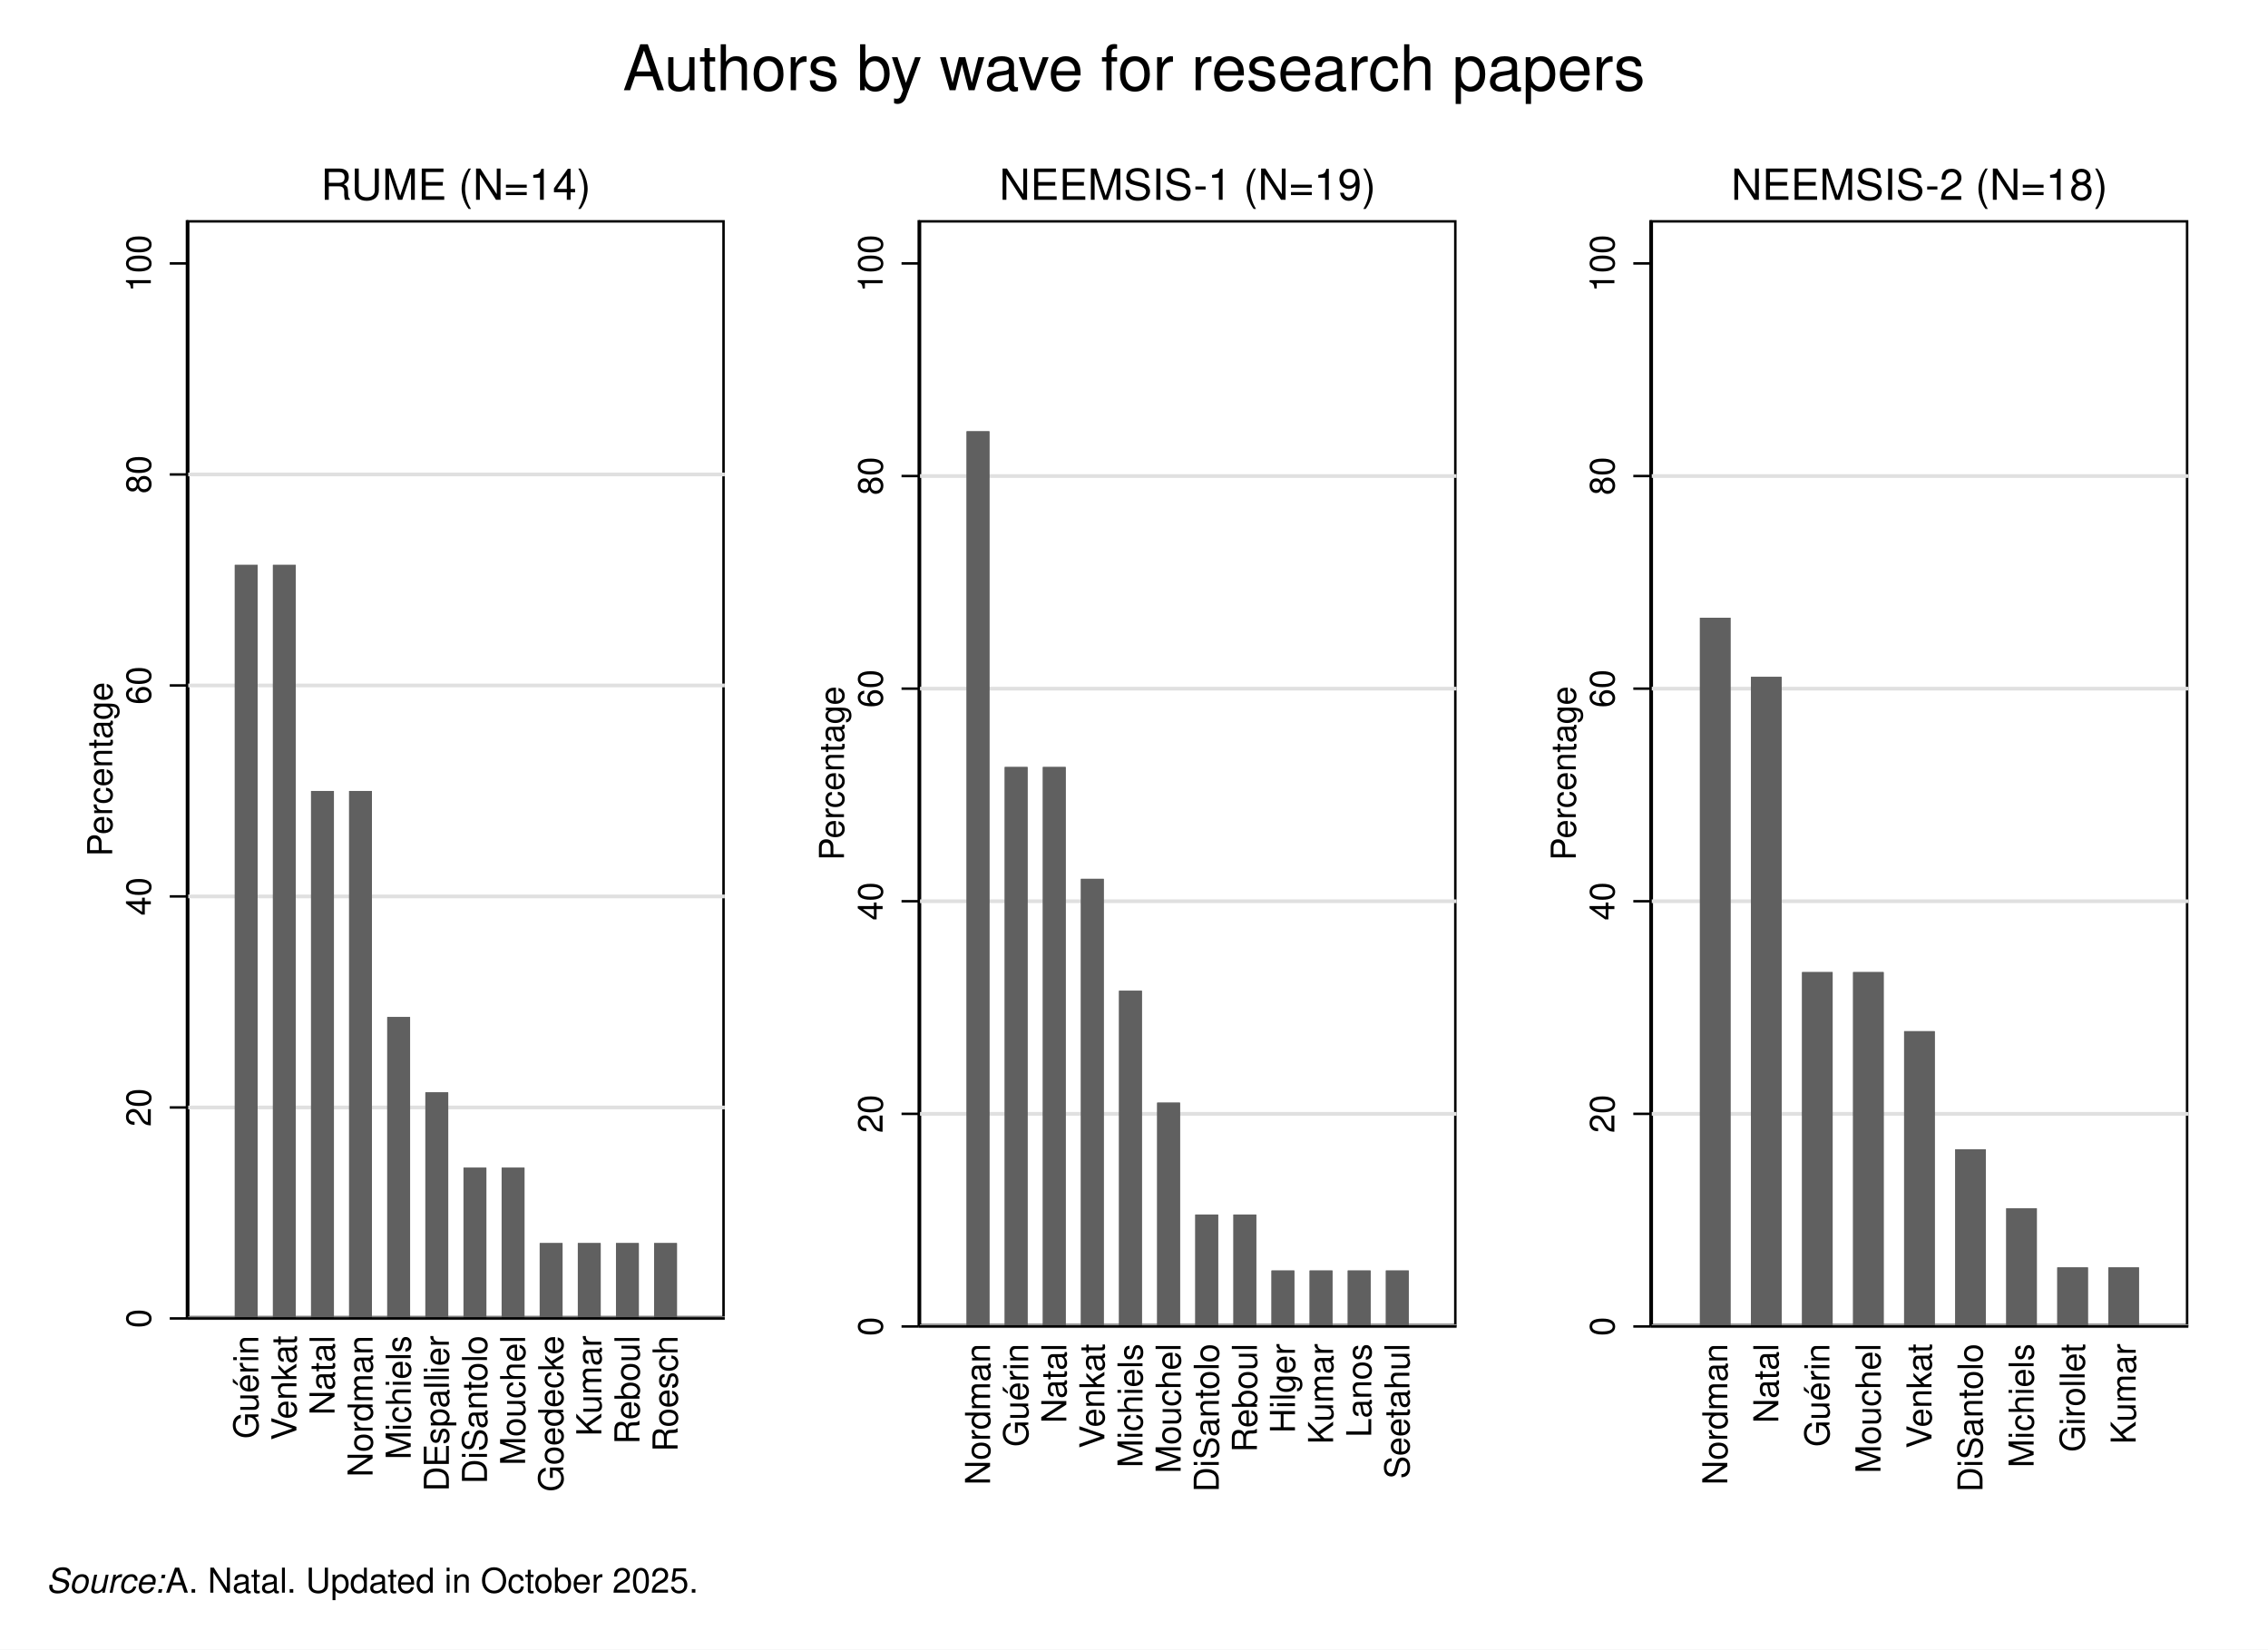
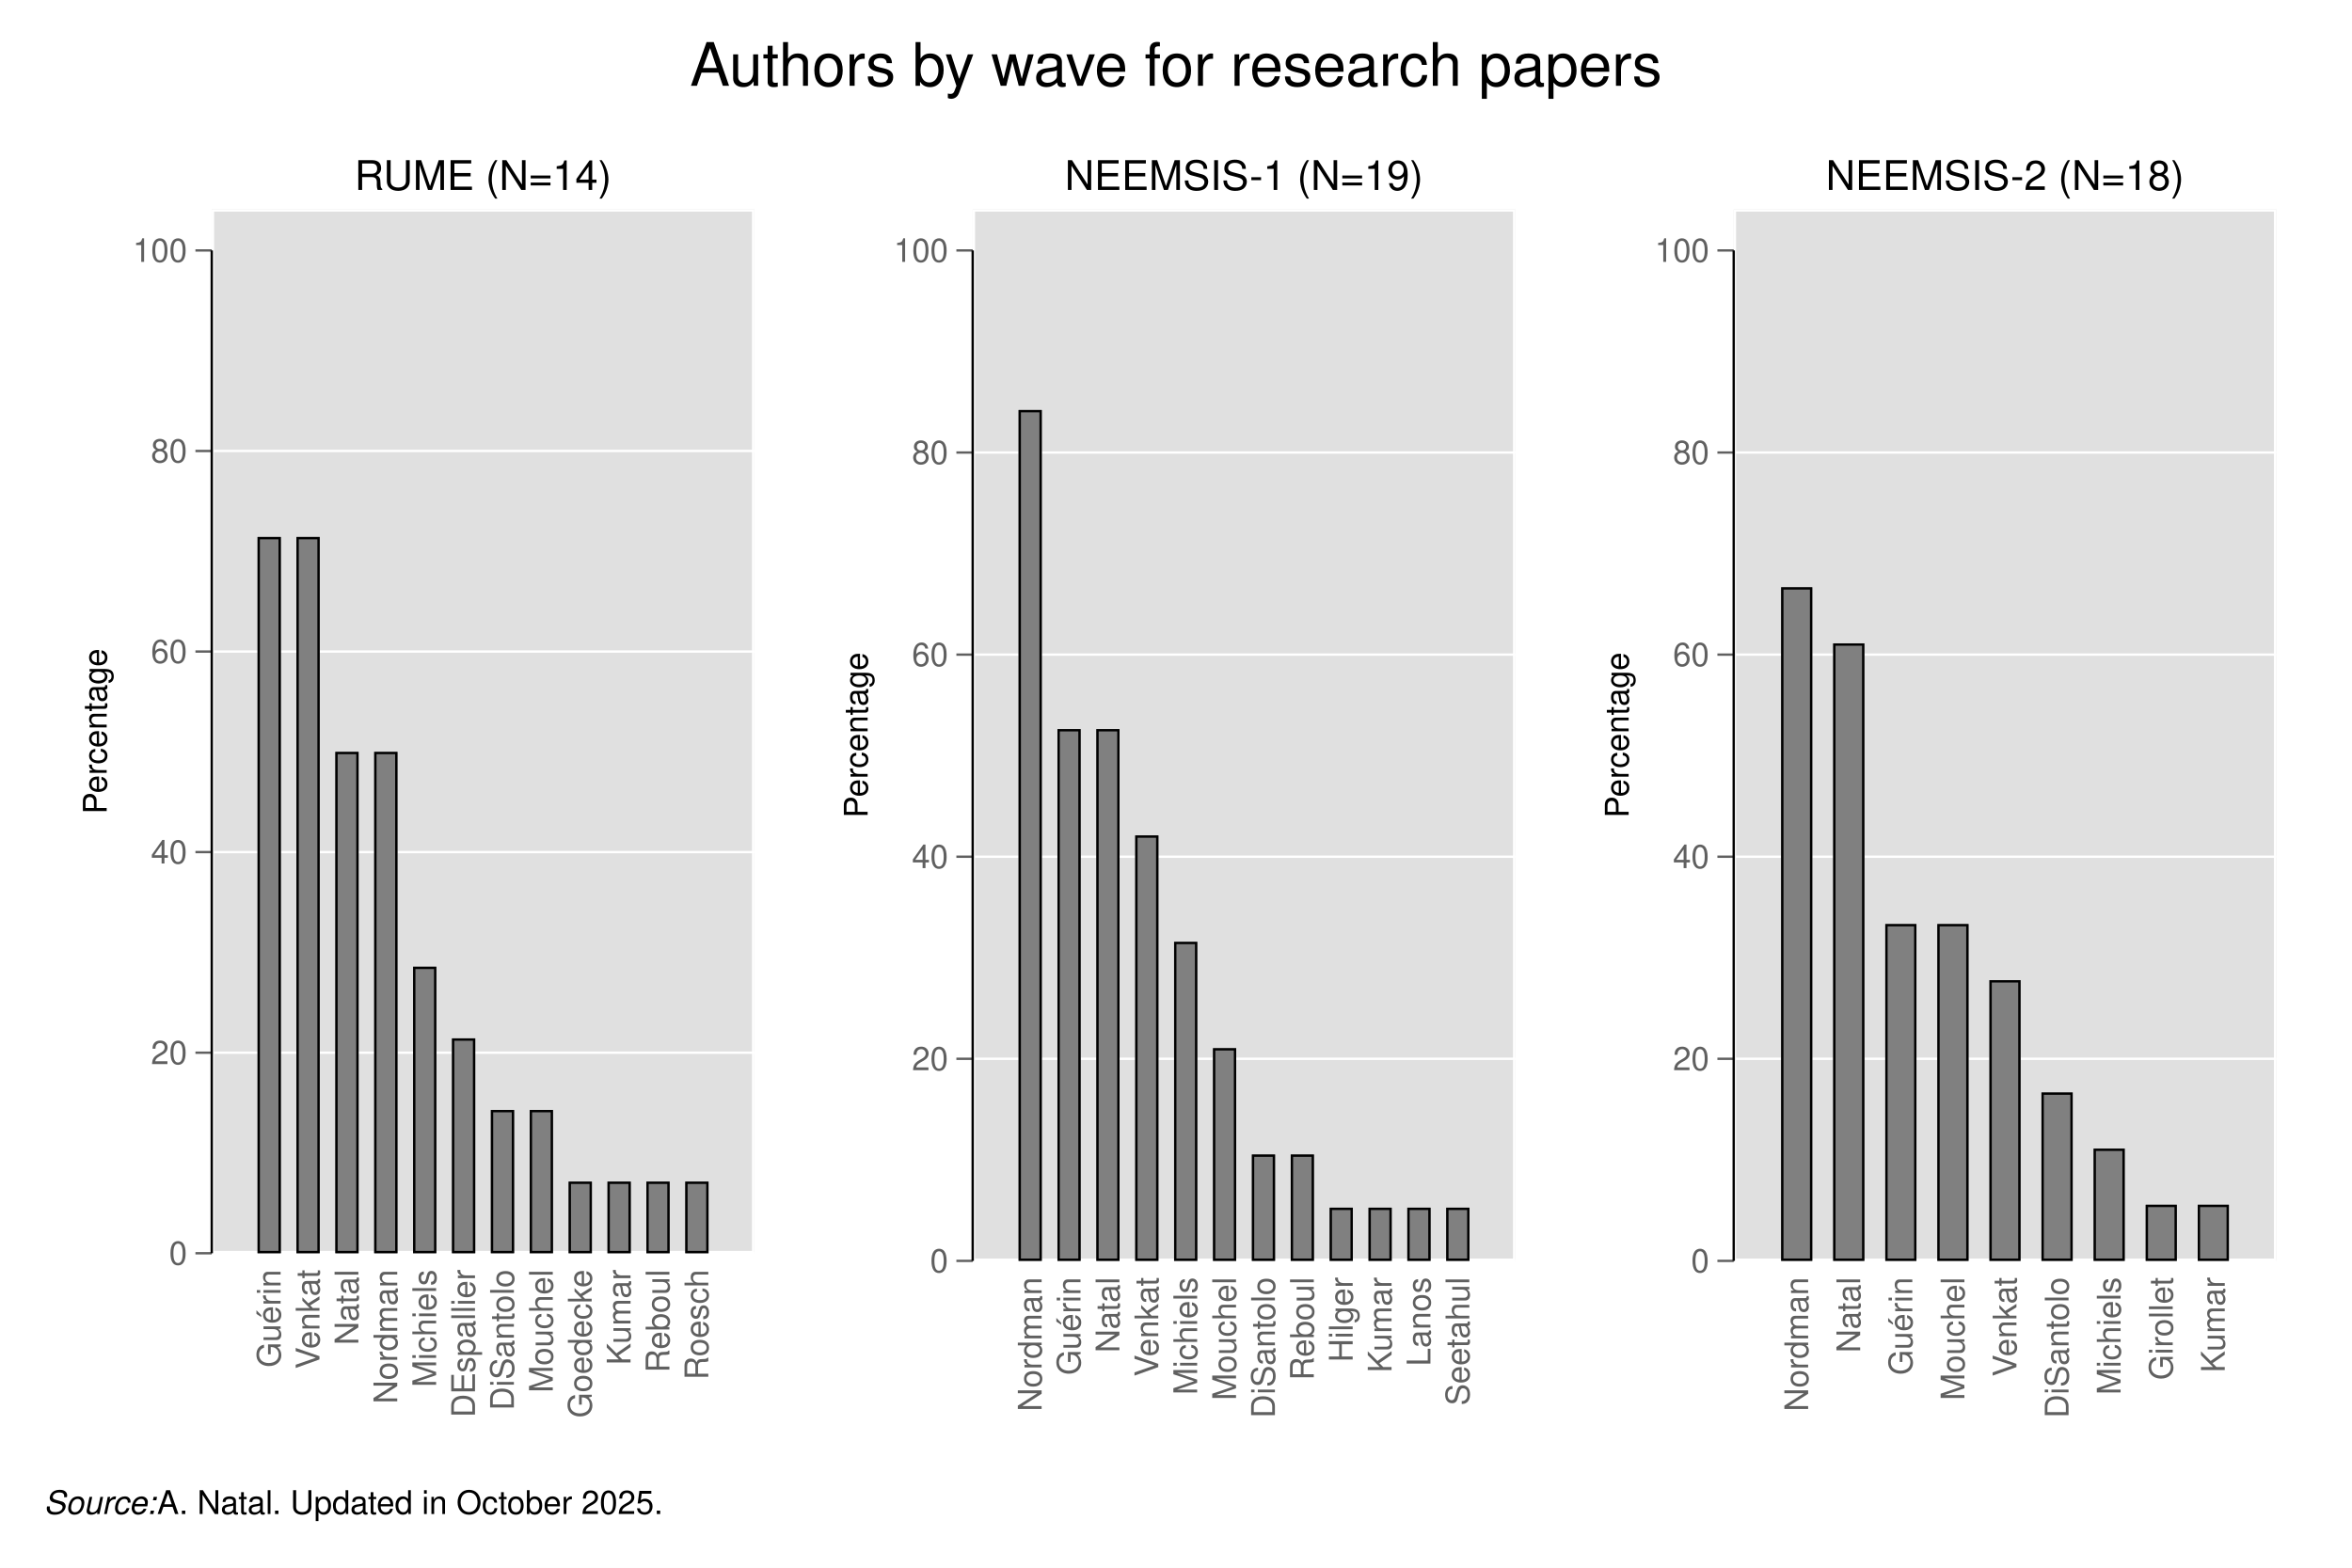
- <svg xmlns="http://www.w3.org/2000/svg" version="1.1" width="5.50in" height="4.00in" viewBox="0 0 3960 2880">
-   <rect x="0" y="0" width="3960" height="2880" style="fill:#FFFFFF;stroke:none" />
-   <rect x="0.00" y="0.00" width="3959.88" height="2880.00" style="fill:#FFFFFF" />
-   <rect x="2.88" y="2.88" width="3954.12" height="2874.24" style="fill:none;stroke:#FFFFFF;stroke-width:5.76" />
-   <rect x="63.36" y="207.91" width="1277.72" height="2514.18" style="fill:#FFFFFF" />
-   <rect x="65.52" y="210.07" width="1273.40" height="2509.86" style="fill:none;stroke:#FFFFFF;stroke-width:4.32" />
-   <rect x="328.61" y="386.54" width="934.70" height="1913.62" style="fill:none;stroke:#000000;stroke-width:4.32" />
-   <line x1="326.45" y1="2302.32" x2="1265.47" y2="2302.32" style="stroke:#E0E0E0;stroke-width:6.48" />
-   <line x1="326.45" y1="1933.90" x2="1265.47" y2="1933.90" style="stroke:#E0E0E0;stroke-width:6.48" />
-   <line x1="326.45" y1="1565.36" x2="1265.47" y2="1565.36" style="stroke:#E0E0E0;stroke-width:6.48" />
-   <line x1="326.45" y1="1196.95" x2="1265.47" y2="1196.95" style="stroke:#E0E0E0;stroke-width:6.48" />
-   <line x1="326.45" y1="828.53" x2="1265.47" y2="828.53" style="stroke:#E0E0E0;stroke-width:6.48" />
-   <rect x="409.98" y="986.44" width="39.85" height="1315.87" style="fill:#606060" />
-   <rect x="412.14" y="988.60" width="35.53" height="1311.56" style="fill:none;stroke:#606060;stroke-width:4.32" />
-   <rect x="476.56" y="986.44" width="39.85" height="1315.87" style="fill:#606060" />
-   <rect x="478.72" y="988.60" width="35.53" height="1311.56" style="fill:none;stroke:#606060;stroke-width:4.32" />
-   <rect x="543.14" y="1381.22" width="39.85" height="921.10" style="fill:#606060" />
-   <rect x="545.30" y="1383.38" width="35.53" height="916.78" style="fill:none;stroke:#606060;stroke-width:4.32" />
-   <rect x="609.59" y="1381.22" width="39.85" height="921.10" style="fill:#606060" />
-   <rect x="611.75" y="1383.38" width="35.53" height="916.78" style="fill:none;stroke:#606060;stroke-width:4.32" />
-   <rect x="676.17" y="1775.99" width="39.85" height="526.33" style="fill:#606060" />
-   <rect x="678.33" y="1778.15" width="35.53" height="522.01" style="fill:none;stroke:#606060;stroke-width:4.32" />
-   <rect x="742.75" y="1907.54" width="39.85" height="394.77" style="fill:#606060" />
-   <rect x="744.91" y="1909.70" width="35.53" height="390.45" style="fill:none;stroke:#606060;stroke-width:4.32" />
-   <rect x="809.33" y="2039.09" width="39.85" height="263.22" style="fill:#606060" />
-   <rect x="811.48" y="2041.25" width="35.53" height="258.90" style="fill:none;stroke:#606060;stroke-width:4.32" />
-   <rect x="875.90" y="2039.09" width="39.85" height="263.22" style="fill:#606060" />
-   <rect x="878.06" y="2041.25" width="35.53" height="258.90" style="fill:none;stroke:#606060;stroke-width:4.32" />
-   <rect x="942.36" y="2170.77" width="39.85" height="131.55" style="fill:#606060" />
-   <rect x="944.52" y="2172.93" width="35.53" height="127.23" style="fill:none;stroke:#606060;stroke-width:4.32" />
-   <rect x="1008.93" y="2170.77" width="39.85" height="131.55" style="fill:#606060" />
-   <rect x="1011.09" y="2172.93" width="35.53" height="127.23" style="fill:none;stroke:#606060;stroke-width:4.32" />
-   <rect x="1075.51" y="2170.77" width="39.85" height="131.55" style="fill:#606060" />
-   <rect x="1077.67" y="2172.93" width="35.53" height="127.23" style="fill:none;stroke:#606060;stroke-width:4.32" />
-   <rect x="1142.09" y="2170.77" width="39.85" height="131.55" style="fill:#606060" />
-   <rect x="1144.25" y="2172.93" width="35.53" height="127.23" style="fill:none;stroke:#606060;stroke-width:4.32" />
-   <line x1="326.45" y1="2302.32" x2="326.45" y2="384.38" style="stroke:#000000;stroke-width:4.32" />
-   <line x1="326.45" y1="2302.32" x2="296.38" y2="2302.32" style="stroke:#000000;stroke-width:4.32" />
-   <text x="263.34" y="2302.32" style="font-family:'Helvetica';font-size:60.02px;fill:#000000" transform="rotate(-90 263.34,2302.32)" text-anchor="middle">0</text>
-   <line x1="326.45" y1="1933.90" x2="296.38" y2="1933.90" style="stroke:#000000;stroke-width:4.32" />
-   <text x="263.34" y="1933.90" style="font-family:'Helvetica';font-size:60.02px;fill:#000000" transform="rotate(-90 263.34,1933.90)" text-anchor="middle">20</text>
-   <line x1="326.45" y1="1565.36" x2="296.38" y2="1565.36" style="stroke:#000000;stroke-width:4.32" />
-   <text x="263.34" y="1565.36" style="font-family:'Helvetica';font-size:60.02px;fill:#000000" transform="rotate(-90 263.34,1565.36)" text-anchor="middle">40</text>
-   <line x1="326.45" y1="1196.95" x2="296.38" y2="1196.95" style="stroke:#000000;stroke-width:4.32" />
-   <text x="263.34" y="1196.95" style="font-family:'Helvetica';font-size:60.02px;fill:#000000" transform="rotate(-90 263.34,1196.95)" text-anchor="middle">60</text>
-   <line x1="326.45" y1="828.53" x2="296.38" y2="828.53" style="stroke:#000000;stroke-width:4.32" />
-   <text x="263.34" y="828.53" style="font-family:'Helvetica';font-size:60.02px;fill:#000000" transform="rotate(-90 263.34,828.53)" text-anchor="middle">80</text>
-   <line x1="326.45" y1="459.99" x2="296.38" y2="459.99" style="stroke:#000000;stroke-width:4.32" />
-   <text x="263.34" y="459.99" style="font-family:'Helvetica';font-size:60.02px;fill:#000000" transform="rotate(-90 263.34,459.99)" text-anchor="middle">100</text>
-   <text x="195.90" y="1343.35" style="font-family:'Helvetica';font-size:60.02px;fill:#000000" transform="rotate(-90 195.90,1343.35)" text-anchor="middle">Percentage</text>
-   <line x1="326.45" y1="2302.32" x2="1265.47" y2="2302.32" style="stroke:#000000;stroke-width:4.32" />
-   <text x="450.95" y="2332.27" style="font-family:'Helvetica';font-size:60.02px;fill:#000000" transform="rotate(-90 450.95,2332.27)" text-anchor="end">Guérin</text>
-   <text x="517.52" y="2332.27" style="font-family:'Helvetica';font-size:60.02px;fill:#000000" transform="rotate(-90 517.52,2332.27)" text-anchor="end">Venkat</text>
-   <text x="584.10" y="2332.27" style="font-family:'Helvetica';font-size:60.02px;fill:#000000" transform="rotate(-90 584.10,2332.27)" text-anchor="end">Natal</text>
-   <text x="650.55" y="2332.27" style="font-family:'Helvetica';font-size:60.02px;fill:#000000" transform="rotate(-90 650.55,2332.27)" text-anchor="end">Nordman</text>
-   <text x="717.13" y="2332.27" style="font-family:'Helvetica';font-size:60.02px;fill:#000000" transform="rotate(-90 717.13,2332.27)" text-anchor="end">Michiels</text>
-   <text x="783.71" y="2332.27" style="font-family:'Helvetica';font-size:60.02px;fill:#000000" transform="rotate(-90 783.71,2332.27)" text-anchor="end">DEspallier</text>
-   <text x="850.29" y="2332.27" style="font-family:'Helvetica';font-size:60.02px;fill:#000000" transform="rotate(-90 850.29,2332.27)" text-anchor="end">DiSantolo</text>
-   <text x="916.86" y="2332.27" style="font-family:'Helvetica';font-size:60.02px;fill:#000000" transform="rotate(-90 916.86,2332.27)" text-anchor="end">Mouchel</text>
-   <text x="983.32" y="2332.27" style="font-family:'Helvetica';font-size:60.02px;fill:#000000" transform="rotate(-90 983.32,2332.27)" text-anchor="end">Goedecke</text>
-   <text x="1049.90" y="2332.27" style="font-family:'Helvetica';font-size:60.02px;fill:#000000" transform="rotate(-90 1049.90,2332.27)" text-anchor="end">Kumar</text>
-   <text x="1116.47" y="2332.27" style="font-family:'Helvetica';font-size:60.02px;fill:#000000" transform="rotate(-90 1116.47,2332.27)" text-anchor="end">Reboul</text>
-   <text x="1183.05" y="2332.27" style="font-family:'Helvetica';font-size:60.02px;fill:#000000" transform="rotate(-90 1183.05,2332.27)" text-anchor="end">Roesch</text>
-   <text x="795.96" y="348.95" style="font-family:'Helvetica';font-size:74.99px;fill:#000000" text-anchor="middle">RUME (N=14)</text>
-   <rect x="1341.08" y="207.91" width="1277.72" height="2514.18" style="fill:#FFFFFF" />
-   <rect x="1343.24" y="210.07" width="1273.40" height="2509.86" style="fill:none;stroke:#FFFFFF;stroke-width:4.32" />
-   <rect x="1606.33" y="386.54" width="934.70" height="1927.60" style="fill:none;stroke:#000000;stroke-width:4.32" />
-   <line x1="1604.17" y1="2316.30" x2="2543.19" y2="2316.30" style="stroke:#E0E0E0;stroke-width:6.48" />
-   <line x1="1604.17" y1="1945.04" x2="2543.19" y2="1945.04" style="stroke:#E0E0E0;stroke-width:6.48" />
-   <line x1="1604.17" y1="1573.78" x2="2543.19" y2="1573.78" style="stroke:#E0E0E0;stroke-width:6.48" />
-   <line x1="1604.17" y1="1202.52" x2="2543.19" y2="1202.52" style="stroke:#E0E0E0;stroke-width:6.48" />
-   <line x1="1604.17" y1="831.25" x2="2543.19" y2="831.25" style="stroke:#E0E0E0;stroke-width:6.48" />
-   <rect x="1687.70" y="753.17" width="39.85" height="1563.14" style="fill:#606060" />
-   <rect x="1689.86" y="755.33" width="35.53" height="1558.82" style="fill:none;stroke:#606060;stroke-width:4.32" />
-   <rect x="1754.28" y="1339.39" width="39.85" height="976.91" style="fill:#606060" />
-   <rect x="1756.44" y="1341.55" width="35.53" height="972.59" style="fill:none;stroke:#606060;stroke-width:4.32" />
-   <rect x="1820.86" y="1339.39" width="39.85" height="976.91" style="fill:#606060" />
-   <rect x="1823.02" y="1341.55" width="35.53" height="972.59" style="fill:none;stroke:#606060;stroke-width:4.32" />
-   <rect x="1887.31" y="1534.67" width="39.85" height="781.63" style="fill:#606060" />
-   <rect x="1889.47" y="1536.83" width="35.53" height="777.31" style="fill:none;stroke:#606060;stroke-width:4.32" />
-   <rect x="1953.89" y="1730.08" width="39.85" height="586.22" style="fill:#606060" />
-   <rect x="1956.05" y="1732.24" width="35.53" height="581.90" style="fill:none;stroke:#606060;stroke-width:4.32" />
-   <rect x="2020.47" y="1925.49" width="39.85" height="390.81" style="fill:#606060" />
-   <rect x="2022.63" y="1927.65" width="35.53" height="386.49" style="fill:none;stroke:#606060;stroke-width:4.32" />
-   <rect x="2087.04" y="2120.89" width="39.85" height="195.41" style="fill:#606060" />
-   <rect x="2089.20" y="2123.05" width="35.53" height="191.09" style="fill:none;stroke:#606060;stroke-width:4.32" />
-   <rect x="2153.62" y="2120.89" width="39.85" height="195.41" style="fill:#606060" />
-   <rect x="2155.78" y="2123.05" width="35.53" height="191.09" style="fill:none;stroke:#606060;stroke-width:4.32" />
-   <rect x="2220.07" y="2218.66" width="39.85" height="97.64" style="fill:#606060" />
-   <rect x="2222.23" y="2220.82" width="35.53" height="93.32" style="fill:none;stroke:#606060;stroke-width:4.32" />
-   <rect x="2286.65" y="2218.66" width="39.85" height="97.64" style="fill:#606060" />
-   <rect x="2288.81" y="2220.82" width="35.53" height="93.32" style="fill:none;stroke:#606060;stroke-width:4.32" />
-   <rect x="2353.23" y="2218.66" width="39.85" height="97.64" style="fill:#606060" />
-   <rect x="2355.39" y="2220.82" width="35.53" height="93.32" style="fill:none;stroke:#606060;stroke-width:4.32" />
-   <rect x="2419.81" y="2218.66" width="39.85" height="97.64" style="fill:#606060" />
-   <rect x="2421.97" y="2220.82" width="35.53" height="93.32" style="fill:none;stroke:#606060;stroke-width:4.32" />
-   <line x1="1604.17" y1="2316.30" x2="1604.17" y2="384.38" style="stroke:#000000;stroke-width:4.32" />
-   <line x1="1604.17" y1="2316.30" x2="1574.10" y2="2316.30" style="stroke:#000000;stroke-width:4.32" />
-   <text x="1541.06" y="2316.30" style="font-family:'Helvetica';font-size:60.02px;fill:#000000" transform="rotate(-90 1541.06,2316.30)" text-anchor="middle">0</text>
-   <line x1="1604.17" y1="1945.04" x2="1574.10" y2="1945.04" style="stroke:#000000;stroke-width:4.32" />
-   <text x="1541.06" y="1945.04" style="font-family:'Helvetica';font-size:60.02px;fill:#000000" transform="rotate(-90 1541.06,1945.04)" text-anchor="middle">20</text>
-   <line x1="1604.17" y1="1573.78" x2="1574.10" y2="1573.78" style="stroke:#000000;stroke-width:4.32" />
-   <text x="1541.06" y="1573.78" style="font-family:'Helvetica';font-size:60.02px;fill:#000000" transform="rotate(-90 1541.06,1573.78)" text-anchor="middle">40</text>
-   <line x1="1604.17" y1="1202.52" x2="1574.10" y2="1202.52" style="stroke:#000000;stroke-width:4.32" />
-   <text x="1541.06" y="1202.52" style="font-family:'Helvetica';font-size:60.02px;fill:#000000" transform="rotate(-90 1541.06,1202.52)" text-anchor="middle">60</text>
-   <line x1="1604.17" y1="831.25" x2="1574.10" y2="831.25" style="stroke:#000000;stroke-width:4.32" />
-   <text x="1541.06" y="831.25" style="font-family:'Helvetica';font-size:60.02px;fill:#000000" transform="rotate(-90 1541.06,831.25)" text-anchor="middle">80</text>
-   <line x1="1604.17" y1="459.99" x2="1574.10" y2="459.99" style="stroke:#000000;stroke-width:4.32" />
-   <text x="1541.06" y="459.99" style="font-family:'Helvetica';font-size:60.02px;fill:#000000" transform="rotate(-90 1541.06,459.99)" text-anchor="middle">100</text>
-   <text x="1473.61" y="1350.40" style="font-family:'Helvetica';font-size:60.02px;fill:#000000" transform="rotate(-90 1473.61,1350.40)" text-anchor="middle">Percentage</text>
-   <line x1="1604.17" y1="2316.30" x2="2543.19" y2="2316.30" style="stroke:#000000;stroke-width:4.32" />
-   <text x="1728.66" y="2346.37" style="font-family:'Helvetica';font-size:60.02px;fill:#000000" transform="rotate(-90 1728.66,2346.37)" text-anchor="end">Nordman</text>
-   <text x="1795.24" y="2346.37" style="font-family:'Helvetica';font-size:60.02px;fill:#000000" transform="rotate(-90 1795.24,2346.37)" text-anchor="end">Guérin</text>
-   <text x="1861.82" y="2346.37" style="font-family:'Helvetica';font-size:60.02px;fill:#000000" transform="rotate(-90 1861.82,2346.37)" text-anchor="end">Natal</text>
-   <text x="1928.27" y="2346.37" style="font-family:'Helvetica';font-size:60.02px;fill:#000000" transform="rotate(-90 1928.27,2346.37)" text-anchor="end">Venkat</text>
-   <text x="1994.85" y="2346.37" style="font-family:'Helvetica';font-size:60.02px;fill:#000000" transform="rotate(-90 1994.85,2346.37)" text-anchor="end">Michiels</text>
-   <text x="2061.43" y="2346.37" style="font-family:'Helvetica';font-size:60.02px;fill:#000000" transform="rotate(-90 2061.43,2346.37)" text-anchor="end">Mouchel</text>
-   <text x="2128.01" y="2346.37" style="font-family:'Helvetica';font-size:60.02px;fill:#000000" transform="rotate(-90 2128.01,2346.37)" text-anchor="end">DiSantolo</text>
-   <text x="2194.58" y="2346.37" style="font-family:'Helvetica';font-size:60.02px;fill:#000000" transform="rotate(-90 2194.58,2346.37)" text-anchor="end">Reboul</text>
-   <text x="2261.04" y="2346.37" style="font-family:'Helvetica';font-size:60.02px;fill:#000000" transform="rotate(-90 2261.04,2346.37)" text-anchor="end">Hilger</text>
-   <text x="2327.61" y="2346.37" style="font-family:'Helvetica';font-size:60.02px;fill:#000000" transform="rotate(-90 2327.61,2346.37)" text-anchor="end">Kumar</text>
-   <text x="2394.19" y="2346.37" style="font-family:'Helvetica';font-size:60.02px;fill:#000000" transform="rotate(-90 2394.19,2346.37)" text-anchor="end">Lanos</text>
-   <text x="2460.77" y="2346.37" style="font-family:'Helvetica';font-size:60.02px;fill:#000000" transform="rotate(-90 2460.77,2346.37)" text-anchor="end">Seetahul</text>
-   <text x="2073.68" y="348.95" style="font-family:'Helvetica';font-size:74.99px;fill:#000000" text-anchor="middle">NEEMSIS-1 (N=19)</text>
-   <rect x="2618.80" y="207.91" width="1277.72" height="2514.18" style="fill:#FFFFFF" />
-   <rect x="2620.96" y="210.07" width="1273.40" height="2509.86" style="fill:none;stroke:#FFFFFF;stroke-width:4.32" />
-   <rect x="2884.05" y="386.54" width="934.70" height="1927.60" style="fill:none;stroke:#000000;stroke-width:4.32" />
-   <line x1="2881.89" y1="2316.30" x2="3820.91" y2="2316.30" style="stroke:#E0E0E0;stroke-width:6.48" />
-   <line x1="2881.89" y1="1945.04" x2="3820.91" y2="1945.04" style="stroke:#E0E0E0;stroke-width:6.48" />
-   <line x1="2881.89" y1="1573.78" x2="3820.91" y2="1573.78" style="stroke:#E0E0E0;stroke-width:6.48" />
-   <line x1="2881.89" y1="1202.52" x2="3820.91" y2="1202.52" style="stroke:#E0E0E0;stroke-width:6.48" />
-   <line x1="2881.89" y1="831.25" x2="3820.91" y2="831.25" style="stroke:#E0E0E0;stroke-width:6.48" />
-   <rect x="2968.14" y="1078.76" width="53.34" height="1237.54" style="fill:#606060" />
-   <rect x="2970.30" y="1080.92" width="49.02" height="1233.22" style="fill:none;stroke:#606060;stroke-width:4.32" />
-   <rect x="3057.24" y="1181.97" width="53.46" height="1134.33" style="fill:#606060" />
-   <rect x="3059.40" y="1184.13" width="49.14" height="1130.01" style="fill:none;stroke:#606060;stroke-width:4.32" />
-   <rect x="3146.47" y="1697.53" width="53.34" height="618.77" style="fill:#606060" />
-   <rect x="3148.63" y="1699.69" width="49.02" height="614.45" style="fill:none;stroke:#606060;stroke-width:4.32" />
-   <rect x="3235.57" y="1697.53" width="53.34" height="618.77" style="fill:#606060" />
-   <rect x="3237.73" y="1699.69" width="49.02" height="614.45" style="fill:none;stroke:#606060;stroke-width:4.32" />
-   <rect x="3324.67" y="1800.74" width="53.46" height="515.56" style="fill:#606060" />
-   <rect x="3326.83" y="1802.90" width="49.14" height="511.24" style="fill:none;stroke:#606060;stroke-width:4.32" />
-   <rect x="3413.89" y="2006.92" width="53.34" height="309.38" style="fill:#606060" />
-   <rect x="3416.05" y="2009.08" width="49.02" height="305.06" style="fill:none;stroke:#606060;stroke-width:4.32" />
-   <rect x="3502.99" y="2110.00" width="53.34" height="206.30" style="fill:#606060" />
-   <rect x="3505.15" y="2112.16" width="49.02" height="201.98" style="fill:none;stroke:#606060;stroke-width:4.32" />
-   <rect x="3592.09" y="2213.21" width="53.46" height="103.09" style="fill:#606060" />
-   <rect x="3594.25" y="2215.37" width="49.14" height="98.77" style="fill:none;stroke:#606060;stroke-width:4.32" />
-   <rect x="3681.32" y="2213.21" width="53.34" height="103.09" style="fill:#606060" />
-   <rect x="3683.47" y="2215.37" width="49.02" height="98.77" style="fill:none;stroke:#606060;stroke-width:4.32" />
-   <line x1="2881.89" y1="2316.30" x2="2881.89" y2="384.38" style="stroke:#000000;stroke-width:4.32" />
-   <line x1="2881.89" y1="2316.30" x2="2851.82" y2="2316.30" style="stroke:#000000;stroke-width:4.32" />
-   <text x="2818.78" y="2316.30" style="font-family:'Helvetica';font-size:60.02px;fill:#000000" transform="rotate(-90 2818.78,2316.30)" text-anchor="middle">0</text>
-   <line x1="2881.89" y1="1945.04" x2="2851.82" y2="1945.04" style="stroke:#000000;stroke-width:4.32" />
-   <text x="2818.78" y="1945.04" style="font-family:'Helvetica';font-size:60.02px;fill:#000000" transform="rotate(-90 2818.78,1945.04)" text-anchor="middle">20</text>
-   <line x1="2881.89" y1="1573.78" x2="2851.82" y2="1573.78" style="stroke:#000000;stroke-width:4.32" />
-   <text x="2818.78" y="1573.78" style="font-family:'Helvetica';font-size:60.02px;fill:#000000" transform="rotate(-90 2818.78,1573.78)" text-anchor="middle">40</text>
-   <line x1="2881.89" y1="1202.52" x2="2851.82" y2="1202.52" style="stroke:#000000;stroke-width:4.32" />
-   <text x="2818.78" y="1202.52" style="font-family:'Helvetica';font-size:60.02px;fill:#000000" transform="rotate(-90 2818.78,1202.52)" text-anchor="middle">60</text>
-   <line x1="2881.89" y1="831.25" x2="2851.82" y2="831.25" style="stroke:#000000;stroke-width:4.32" />
-   <text x="2818.78" y="831.25" style="font-family:'Helvetica';font-size:60.02px;fill:#000000" transform="rotate(-90 2818.78,831.25)" text-anchor="middle">80</text>
-   <line x1="2881.89" y1="459.99" x2="2851.82" y2="459.99" style="stroke:#000000;stroke-width:4.32" />
-   <text x="2818.78" y="459.99" style="font-family:'Helvetica';font-size:60.02px;fill:#000000" transform="rotate(-90 2818.78,459.99)" text-anchor="middle">100</text>
-   <text x="2751.33" y="1350.40" style="font-family:'Helvetica';font-size:60.02px;fill:#000000" transform="rotate(-90 2751.33,1350.40)" text-anchor="middle">Percentage</text>
-   <line x1="2881.89" y1="2316.30" x2="3820.91" y2="2316.30" style="stroke:#000000;stroke-width:4.32" />
-   <text x="3015.91" y="2346.37" style="font-family:'Helvetica';font-size:60.02px;fill:#000000" transform="rotate(-90 3015.91,2346.37)" text-anchor="end">Nordman</text>
-   <text x="3105.01" y="2346.37" style="font-family:'Helvetica';font-size:60.02px;fill:#000000" transform="rotate(-90 3105.01,2346.37)" text-anchor="end">Natal</text>
-   <text x="3194.11" y="2346.37" style="font-family:'Helvetica';font-size:60.02px;fill:#000000" transform="rotate(-90 3194.11,2346.37)" text-anchor="end">Guérin</text>
-   <text x="3283.34" y="2346.37" style="font-family:'Helvetica';font-size:60.02px;fill:#000000" transform="rotate(-90 3283.34,2346.37)" text-anchor="end">Mouchel</text>
-   <text x="3372.43" y="2346.37" style="font-family:'Helvetica';font-size:60.02px;fill:#000000" transform="rotate(-90 3372.43,2346.37)" text-anchor="end">Venkat</text>
-   <text x="3461.53" y="2346.37" style="font-family:'Helvetica';font-size:60.02px;fill:#000000" transform="rotate(-90 3461.53,2346.37)" text-anchor="end">DiSantolo</text>
-   <text x="3550.76" y="2346.37" style="font-family:'Helvetica';font-size:60.02px;fill:#000000" transform="rotate(-90 3550.76,2346.37)" text-anchor="end">Michiels</text>
-   <text x="3639.86" y="2346.37" style="font-family:'Helvetica';font-size:60.02px;fill:#000000" transform="rotate(-90 3639.86,2346.37)" text-anchor="end">Girollet</text>
-   <text x="3728.96" y="2346.37" style="font-family:'Helvetica';font-size:60.02px;fill:#000000" transform="rotate(-90 3728.96,2346.37)" text-anchor="end">Kumar</text>
-   <text x="3351.40" y="348.95" style="font-family:'Helvetica';font-size:74.99px;fill:#000000" text-anchor="middle">NEEMSIS-2 (N=18)</text>
-   <text x="80.69" y="2781.24" style="fill:#000000">
-     <tspan style="font-family:'Helvetica';font-style:italic;font-size:60.02px">Source:</tspan>
-     <tspan style="font-family:'Helvetica';font-size:60.02px"> A. Natal. Updated in October 2025.</tspan>
+ <svg xmlns="http://www.w3.org/2000/svg" version="1.1" width="6.00in" height="4.00in" viewBox="0 0 4320 2880">
+   <rect x="0" y="0" width="4320" height="2880" style="fill:#FFFFFF;stroke:none" />
+   <rect x="0.00" y="0.00" width="4320.00" height="2880.00" style="fill:#FFFFFF" />
+   <rect x="2.88" y="2.88" width="4314.24" height="2874.24" style="fill:none;stroke:#FFFFFF;stroke-width:5.76" />
+   <rect x="63.31" y="207.90" width="1397.79" height="2514.14" style="fill:#FFFFFF" />
+   <rect x="65.47" y="210.06" width="1393.47" height="2509.82" style="fill:none;stroke:#FFFFFF;stroke-width:4.32" />
+   <rect x="388.94" y="384.49" width="996.57" height="1917.84" style="fill:#E0E0E0" />
+   <rect x="391.09" y="386.65" width="992.25" height="1913.52" style="fill:none;stroke:#FFFFFF;stroke-width:4.32" />
+   <line x1="388.94" y1="2302.33" x2="1385.51" y2="2302.33" style="stroke:#FFFFFF;stroke-width:4.32" />
+   <line x1="388.94" y1="1933.91" x2="1385.51" y2="1933.91" style="stroke:#FFFFFF;stroke-width:4.32" />
+   <line x1="388.94" y1="1565.35" x2="1385.51" y2="1565.35" style="stroke:#FFFFFF;stroke-width:4.32" />
+   <line x1="388.94" y1="1196.93" x2="1385.51" y2="1196.93" style="stroke:#FFFFFF;stroke-width:4.32" />
+   <line x1="388.94" y1="828.51" x2="1385.51" y2="828.51" style="stroke:#FFFFFF;stroke-width:4.32" />
+   <rect x="473.04" y="986.46" width="42.80" height="1315.87" style="fill:#808080" />
+   <rect x="475.20" y="988.62" width="38.48" height="1311.55" style="fill:none;stroke:#000000;stroke-width:4.32" />
+   <rect x="544.46" y="986.46" width="42.79" height="1315.87" style="fill:#808080" />
+   <rect x="546.61" y="988.62" width="38.48" height="1311.55" style="fill:none;stroke:#000000;stroke-width:4.32" />
+   <rect x="615.87" y="1381.21" width="42.79" height="921.12" style="fill:#808080" />
+   <rect x="618.03" y="1383.37" width="38.48" height="916.80" style="fill:none;stroke:#000000;stroke-width:4.32" />
+   <rect x="687.28" y="1381.21" width="42.80" height="921.12" style="fill:#808080" />
+   <rect x="689.44" y="1383.37" width="38.48" height="916.80" style="fill:none;stroke:#000000;stroke-width:4.32" />
+   <rect x="758.70" y="1775.95" width="42.79" height="526.37" style="fill:#808080" />
+   <rect x="760.86" y="1778.11" width="38.48" height="522.05" style="fill:none;stroke:#000000;stroke-width:4.32" />
+   <rect x="830.12" y="1907.58" width="42.79" height="394.75" style="fill:#808080" />
+   <rect x="832.27" y="1909.74" width="38.48" height="390.43" style="fill:none;stroke:#000000;stroke-width:4.32" />
+   <rect x="901.53" y="2039.07" width="42.80" height="263.25" style="fill:#808080" />
+   <rect x="903.69" y="2041.23" width="38.48" height="258.93" style="fill:none;stroke:#000000;stroke-width:4.32" />
+   <rect x="972.95" y="2039.07" width="42.79" height="263.25" style="fill:#808080" />
+   <rect x="975.10" y="2041.23" width="38.48" height="258.93" style="fill:none;stroke:#000000;stroke-width:4.32" />
+   <rect x="1044.36" y="2170.70" width="42.80" height="131.63" style="fill:#808080" />
+   <rect x="1046.52" y="2172.86" width="38.48" height="127.31" style="fill:none;stroke:#000000;stroke-width:4.32" />
+   <rect x="1115.78" y="2170.70" width="42.79" height="131.63" style="fill:#808080" />
+   <rect x="1117.93" y="2172.86" width="38.48" height="127.31" style="fill:none;stroke:#000000;stroke-width:4.32" />
+   <rect x="1187.19" y="2170.70" width="42.79" height="131.63" style="fill:#808080" />
+   <rect x="1189.35" y="2172.86" width="38.48" height="127.31" style="fill:none;stroke:#000000;stroke-width:4.32" />
+   <rect x="1258.61" y="2170.70" width="42.80" height="131.63" style="fill:#808080" />
+   <rect x="1260.76" y="2172.86" width="38.48" height="127.31" style="fill:none;stroke:#000000;stroke-width:4.32" />
+   <line x1="388.94" y1="2302.33" x2="358.96" y2="2302.33" style="stroke:#606060;stroke-width:4.32" />
+   <text x="343.85" y="2323.34" style="font-family:'Helvetica';font-size:59.94px;fill:#606060" text-anchor="end">0</text>
+   <line x1="388.94" y1="1933.91" x2="358.96" y2="1933.91" style="stroke:#606060;stroke-width:4.32" />
+   <text x="343.85" y="1954.92" style="font-family:'Helvetica';font-size:59.94px;fill:#606060" text-anchor="end">20</text>
+   <line x1="388.94" y1="1565.35" x2="358.96" y2="1565.35" style="stroke:#606060;stroke-width:4.32" />
+   <text x="343.85" y="1586.36" style="font-family:'Helvetica';font-size:59.94px;fill:#606060" text-anchor="end">40</text>
+   <line x1="388.94" y1="1196.93" x2="358.96" y2="1196.93" style="stroke:#606060;stroke-width:4.32" />
+   <text x="343.85" y="1217.94" style="font-family:'Helvetica';font-size:59.94px;fill:#606060" text-anchor="end">60</text>
+   <line x1="388.94" y1="828.51" x2="358.96" y2="828.51" style="stroke:#606060;stroke-width:4.32" />
+   <text x="343.85" y="849.52" style="font-family:'Helvetica';font-size:59.94px;fill:#606060" text-anchor="end">80</text>
+   <line x1="388.94" y1="460.09" x2="358.96" y2="460.09" style="stroke:#606060;stroke-width:4.32" />
+   <text x="343.85" y="481.10" style="font-family:'Helvetica';font-size:59.94px;fill:#606060" text-anchor="end">100</text>
+   <line x1="388.94" y1="2302.33" x2="388.94" y2="460.09" style="stroke:#000000;stroke-width:4.32" />
+   <text x="195.93" y="1343.41" style="font-family:'Helvetica';font-size:59.94px;fill:#000000" transform="rotate(-90 195.93,1343.41)" text-anchor="middle">Percentage</text>
+   <text x="515.38" y="2332.30" style="font-family:'Helvetica';font-size:59.94px;fill:#606060" transform="rotate(-90 515.38,2332.30)" text-anchor="end">Guérin</text>
+   <text x="586.80" y="2332.30" style="font-family:'Helvetica';font-size:59.94px;fill:#606060" transform="rotate(-90 586.80,2332.30)" text-anchor="end">Venkat</text>
+   <text x="658.21" y="2332.30" style="font-family:'Helvetica';font-size:59.94px;fill:#606060" transform="rotate(-90 658.21,2332.30)" text-anchor="end">Natal</text>
+   <text x="729.63" y="2332.30" style="font-family:'Helvetica';font-size:59.94px;fill:#606060" transform="rotate(-90 729.63,2332.30)" text-anchor="end">Nordman</text>
+   <text x="801.04" y="2332.30" style="font-family:'Helvetica';font-size:59.94px;fill:#606060" transform="rotate(-90 801.04,2332.30)" text-anchor="end">Michiels</text>
+   <text x="872.46" y="2332.30" style="font-family:'Helvetica';font-size:59.94px;fill:#606060" transform="rotate(-90 872.46,2332.30)" text-anchor="end">DEspallier</text>
+   <text x="943.87" y="2332.30" style="font-family:'Helvetica';font-size:59.94px;fill:#606060" transform="rotate(-90 943.87,2332.30)" text-anchor="end">DiSantolo</text>
+   <text x="1015.29" y="2332.30" style="font-family:'Helvetica';font-size:59.94px;fill:#606060" transform="rotate(-90 1015.29,2332.30)" text-anchor="end">Mouchel</text>
+   <text x="1086.70" y="2332.30" style="font-family:'Helvetica';font-size:59.94px;fill:#606060" transform="rotate(-90 1086.70,2332.30)" text-anchor="end">Goedecke</text>
+   <text x="1158.12" y="2332.30" style="font-family:'Helvetica';font-size:59.94px;fill:#606060" transform="rotate(-90 1158.12,2332.30)" text-anchor="end">Kumar</text>
+   <text x="1229.53" y="2332.30" style="font-family:'Helvetica';font-size:59.94px;fill:#606060" transform="rotate(-90 1229.53,2332.30)" text-anchor="end">Reboul</text>
+   <text x="1300.95" y="2332.30" style="font-family:'Helvetica';font-size:59.94px;fill:#606060" transform="rotate(-90 1300.95,2332.30)" text-anchor="end">Roesch</text>
+   <text x="887.22" y="348.94" style="font-family:'Helvetica';font-size:75.06px;fill:#000000" text-anchor="middle">RUME (N=14)</text>
+   <rect x="1461.11" y="207.90" width="1397.79" height="2514.14" style="fill:#FFFFFF" />
+   <rect x="1463.26" y="210.06" width="1393.47" height="2509.82" style="fill:none;stroke:#FFFFFF;stroke-width:4.32" />
+   <rect x="1786.59" y="384.49" width="996.71" height="1931.88" style="fill:#E0E0E0" />
+   <rect x="1788.75" y="386.65" width="992.39" height="1927.56" style="fill:none;stroke:#FFFFFF;stroke-width:4.32" />
+   <line x1="1786.59" y1="2316.37" x2="2783.30" y2="2316.37" style="stroke:#FFFFFF;stroke-width:4.32" />
+   <line x1="1786.59" y1="1945.11" x2="2783.30" y2="1945.11" style="stroke:#FFFFFF;stroke-width:4.32" />
+   <line x1="1786.59" y1="1573.85" x2="2783.30" y2="1573.85" style="stroke:#FFFFFF;stroke-width:4.32" />
+   <line x1="1786.59" y1="1202.60" x2="2783.30" y2="1202.60" style="stroke:#FFFFFF;stroke-width:4.32" />
+   <line x1="1786.59" y1="831.34" x2="2783.30" y2="831.34" style="stroke:#FFFFFF;stroke-width:4.32" />
+   <rect x="1870.83" y="753.18" width="42.66" height="1563.19" style="fill:#808080" />
+   <rect x="1872.99" y="755.34" width="38.34" height="1558.87" style="fill:none;stroke:#000000;stroke-width:4.32" />
+   <rect x="1942.24" y="1339.36" width="42.66" height="977.01" style="fill:#808080" />
+   <rect x="1944.40" y="1341.52" width="38.34" height="972.69" style="fill:none;stroke:#000000;stroke-width:4.32" />
+   <rect x="2013.66" y="1339.36" width="42.66" height="977.01" style="fill:#808080" />
+   <rect x="2015.82" y="1341.52" width="38.34" height="972.69" style="fill:none;stroke:#000000;stroke-width:4.32" />
+   <rect x="2085.07" y="1534.70" width="42.66" height="781.66" style="fill:#808080" />
+   <rect x="2087.23" y="1536.86" width="38.34" height="777.34" style="fill:none;stroke:#000000;stroke-width:4.32" />
+   <rect x="2156.49" y="1730.19" width="42.66" height="586.18" style="fill:#808080" />
+   <rect x="2158.65" y="1732.35" width="38.34" height="581.86" style="fill:none;stroke:#000000;stroke-width:4.32" />
+   <rect x="2227.91" y="1925.54" width="42.66" height="390.83" style="fill:#808080" />
+   <rect x="2230.06" y="1927.70" width="38.34" height="386.51" style="fill:none;stroke:#000000;stroke-width:4.32" />
+   <rect x="2299.32" y="2120.88" width="42.66" height="195.48" style="fill:#808080" />
+   <rect x="2301.48" y="2123.04" width="38.34" height="191.16" style="fill:none;stroke:#000000;stroke-width:4.32" />
+   <rect x="2370.74" y="2120.88" width="42.66" height="195.48" style="fill:#808080" />
+   <rect x="2372.89" y="2123.04" width="38.34" height="191.16" style="fill:none;stroke:#000000;stroke-width:4.32" />
+   <rect x="2442.15" y="2218.62" width="42.66" height="97.74" style="fill:#808080" />
+   <rect x="2444.31" y="2220.78" width="38.34" height="93.42" style="fill:none;stroke:#000000;stroke-width:4.32" />
+   <rect x="2513.57" y="2218.62" width="42.66" height="97.74" style="fill:#808080" />
+   <rect x="2515.72" y="2220.78" width="38.34" height="93.42" style="fill:none;stroke:#000000;stroke-width:4.32" />
+   <rect x="2584.84" y="2218.62" width="42.80" height="97.74" style="fill:#808080" />
+   <rect x="2587.00" y="2220.78" width="38.48" height="93.42" style="fill:none;stroke:#000000;stroke-width:4.32" />
+   <rect x="2656.26" y="2218.62" width="42.79" height="97.74" style="fill:#808080" />
+   <rect x="2658.42" y="2220.78" width="38.48" height="93.42" style="fill:none;stroke:#000000;stroke-width:4.32" />
+   <line x1="1786.59" y1="2316.37" x2="1756.62" y2="2316.37" style="stroke:#606060;stroke-width:4.32" />
+   <text x="1741.64" y="2337.38" style="font-family:'Helvetica';font-size:59.94px;fill:#606060" text-anchor="end">0</text>
+   <line x1="1786.59" y1="1945.11" x2="1756.62" y2="1945.11" style="stroke:#606060;stroke-width:4.32" />
+   <text x="1741.64" y="1966.12" style="font-family:'Helvetica';font-size:59.94px;fill:#606060" text-anchor="end">20</text>
+   <line x1="1786.59" y1="1573.85" x2="1756.62" y2="1573.85" style="stroke:#606060;stroke-width:4.32" />
+   <text x="1741.64" y="1594.87" style="font-family:'Helvetica';font-size:59.94px;fill:#606060" text-anchor="end">40</text>
+   <line x1="1786.59" y1="1202.60" x2="1756.62" y2="1202.60" style="stroke:#606060;stroke-width:4.32" />
+   <text x="1741.64" y="1223.61" style="font-family:'Helvetica';font-size:59.94px;fill:#606060" text-anchor="end">60</text>
+   <line x1="1786.59" y1="831.34" x2="1756.62" y2="831.34" style="stroke:#606060;stroke-width:4.32" />
+   <text x="1741.64" y="852.36" style="font-family:'Helvetica';font-size:59.94px;fill:#606060" text-anchor="end">80</text>
+   <line x1="1786.59" y1="460.09" x2="1756.62" y2="460.09" style="stroke:#606060;stroke-width:4.32" />
+   <text x="1741.64" y="481.10" style="font-family:'Helvetica';font-size:59.94px;fill:#606060" text-anchor="end">100</text>
+   <line x1="1786.59" y1="2316.37" x2="1786.59" y2="460.09" style="stroke:#000000;stroke-width:4.32" />
+   <text x="1593.58" y="1350.43" style="font-family:'Helvetica';font-size:59.94px;fill:#000000" transform="rotate(-90 1593.58,1350.43)" text-anchor="middle">Percentage</text>
+   <text x="1913.17" y="2346.34" style="font-family:'Helvetica';font-size:59.94px;fill:#606060" transform="rotate(-90 1913.17,2346.34)" text-anchor="end">Nordman</text>
+   <text x="1984.59" y="2346.34" style="font-family:'Helvetica';font-size:59.94px;fill:#606060" transform="rotate(-90 1984.59,2346.34)" text-anchor="end">Guérin</text>
+   <text x="2056.00" y="2346.34" style="font-family:'Helvetica';font-size:59.94px;fill:#606060" transform="rotate(-90 2056.00,2346.34)" text-anchor="end">Natal</text>
+   <text x="2127.42" y="2346.34" style="font-family:'Helvetica';font-size:59.94px;fill:#606060" transform="rotate(-90 2127.42,2346.34)" text-anchor="end">Venkat</text>
+   <text x="2198.83" y="2346.34" style="font-family:'Helvetica';font-size:59.94px;fill:#606060" transform="rotate(-90 2198.83,2346.34)" text-anchor="end">Michiels</text>
+   <text x="2270.25" y="2346.34" style="font-family:'Helvetica';font-size:59.94px;fill:#606060" transform="rotate(-90 2270.25,2346.34)" text-anchor="end">Mouchel</text>
+   <text x="2341.66" y="2346.34" style="font-family:'Helvetica';font-size:59.94px;fill:#606060" transform="rotate(-90 2341.66,2346.34)" text-anchor="end">DiSantolo</text>
+   <text x="2413.08" y="2346.34" style="font-family:'Helvetica';font-size:59.94px;fill:#606060" transform="rotate(-90 2413.08,2346.34)" text-anchor="end">Reboul</text>
+   <text x="2484.49" y="2346.34" style="font-family:'Helvetica';font-size:59.94px;fill:#606060" transform="rotate(-90 2484.49,2346.34)" text-anchor="end">Hilger</text>
+   <text x="2555.91" y="2346.34" style="font-family:'Helvetica';font-size:59.94px;fill:#606060" transform="rotate(-90 2555.91,2346.34)" text-anchor="end">Kumar</text>
+   <text x="2627.32" y="2346.34" style="font-family:'Helvetica';font-size:59.94px;fill:#606060" transform="rotate(-90 2627.32,2346.34)" text-anchor="end">Lanos</text>
+   <text x="2698.74" y="2346.34" style="font-family:'Helvetica';font-size:59.94px;fill:#606060" transform="rotate(-90 2698.74,2346.34)" text-anchor="end">Seetahul</text>
+   <text x="2284.88" y="348.94" style="font-family:'Helvetica';font-size:75.06px;fill:#000000" text-anchor="middle">NEEMSIS-1 (N=19)</text>
+   <rect x="2858.90" y="207.90" width="1397.66" height="2514.14" style="fill:#FFFFFF" />
+   <rect x="2861.05" y="210.06" width="1393.34" height="2509.82" style="fill:none;stroke:#FFFFFF;stroke-width:4.32" />
+   <rect x="3184.38" y="384.49" width="996.57" height="1931.88" style="fill:#E0E0E0" />
+   <rect x="3186.54" y="386.65" width="992.25" height="1927.56" style="fill:none;stroke:#FFFFFF;stroke-width:4.32" />
+   <line x1="3184.38" y1="2316.37" x2="4180.95" y2="2316.37" style="stroke:#FFFFFF;stroke-width:4.32" />
+   <line x1="3184.38" y1="1945.11" x2="4180.95" y2="1945.11" style="stroke:#FFFFFF;stroke-width:4.32" />
+   <line x1="3184.38" y1="1573.85" x2="4180.95" y2="1573.85" style="stroke:#FFFFFF;stroke-width:4.32" />
+   <line x1="3184.38" y1="1202.60" x2="4180.95" y2="1202.60" style="stroke:#FFFFFF;stroke-width:4.32" />
+   <line x1="3184.38" y1="831.34" x2="4180.95" y2="831.34" style="stroke:#FFFFFF;stroke-width:4.32" />
+   <rect x="3271.45" y="1078.80" width="57.24" height="1237.56" style="fill:#808080" />
+   <rect x="3273.61" y="1080.96" width="52.92" height="1233.24" style="fill:none;stroke:#000000;stroke-width:4.32" />
+   <rect x="3367.03" y="1181.94" width="57.38" height="1134.42" style="fill:#808080" />
+   <rect x="3369.19" y="1184.10" width="53.06" height="1130.10" style="fill:none;stroke:#000000;stroke-width:4.32" />
+   <rect x="3462.75" y="1697.52" width="57.24" height="618.85" style="fill:#808080" />
+   <rect x="3464.91" y="1699.68" width="52.92" height="614.53" style="fill:none;stroke:#000000;stroke-width:4.32" />
+   <rect x="3558.33" y="1697.52" width="57.38" height="618.85" style="fill:#808080" />
+   <rect x="3560.49" y="1699.68" width="53.06" height="614.53" style="fill:none;stroke:#000000;stroke-width:4.32" />
+   <rect x="3654.05" y="1800.66" width="57.24" height="515.71" style="fill:#808080" />
+   <rect x="3656.20" y="1802.82" width="52.92" height="511.39" style="fill:none;stroke:#000000;stroke-width:4.32" />
+   <rect x="3749.63" y="2006.94" width="57.38" height="309.42" style="fill:#808080" />
+   <rect x="3751.78" y="2009.10" width="53.06" height="305.10" style="fill:none;stroke:#000000;stroke-width:4.32" />
+   <rect x="3845.34" y="2110.08" width="57.24" height="206.28" style="fill:#808080" />
+   <rect x="3847.50" y="2112.24" width="52.92" height="201.96" style="fill:none;stroke:#000000;stroke-width:4.32" />
+   <rect x="3941.05" y="2213.22" width="57.24" height="103.14" style="fill:#808080" />
+   <rect x="3943.21" y="2215.38" width="52.92" height="98.82" style="fill:none;stroke:#000000;stroke-width:4.32" />
+   <rect x="4036.64" y="2213.22" width="57.24" height="103.14" style="fill:#808080" />
+   <rect x="4038.79" y="2215.38" width="52.92" height="98.82" style="fill:none;stroke:#000000;stroke-width:4.32" />
+   <line x1="3184.38" y1="2316.37" x2="3154.41" y2="2316.37" style="stroke:#606060;stroke-width:4.32" />
+   <text x="3139.43" y="2337.38" style="font-family:'Helvetica';font-size:59.94px;fill:#606060" text-anchor="end">0</text>
+   <line x1="3184.38" y1="1945.11" x2="3154.41" y2="1945.11" style="stroke:#606060;stroke-width:4.32" />
+   <text x="3139.43" y="1966.12" style="font-family:'Helvetica';font-size:59.94px;fill:#606060" text-anchor="end">20</text>
+   <line x1="3184.38" y1="1573.85" x2="3154.41" y2="1573.85" style="stroke:#606060;stroke-width:4.32" />
+   <text x="3139.43" y="1594.87" style="font-family:'Helvetica';font-size:59.94px;fill:#606060" text-anchor="end">40</text>
+   <line x1="3184.38" y1="1202.60" x2="3154.41" y2="1202.60" style="stroke:#606060;stroke-width:4.32" />
+   <text x="3139.43" y="1223.61" style="font-family:'Helvetica';font-size:59.94px;fill:#606060" text-anchor="end">60</text>
+   <line x1="3184.38" y1="831.34" x2="3154.41" y2="831.34" style="stroke:#606060;stroke-width:4.32" />
+   <text x="3139.43" y="852.36" style="font-family:'Helvetica';font-size:59.94px;fill:#606060" text-anchor="end">80</text>
+   <line x1="3184.38" y1="460.09" x2="3154.41" y2="460.09" style="stroke:#606060;stroke-width:4.32" />
+   <text x="3139.43" y="481.10" style="font-family:'Helvetica';font-size:59.94px;fill:#606060" text-anchor="end">100</text>
+   <line x1="3184.38" y1="2316.37" x2="3184.38" y2="460.09" style="stroke:#000000;stroke-width:4.32" />
+   <text x="2991.37" y="1350.43" style="font-family:'Helvetica';font-size:59.94px;fill:#000000" transform="rotate(-90 2991.37,1350.43)" text-anchor="middle">Percentage</text>
+   <text x="3321.09" y="2346.34" style="font-family:'Helvetica';font-size:59.94px;fill:#606060" transform="rotate(-90 3321.09,2346.34)" text-anchor="end">Nordman</text>
+   <text x="3416.67" y="2346.34" style="font-family:'Helvetica';font-size:59.94px;fill:#606060" transform="rotate(-90 3416.67,2346.34)" text-anchor="end">Natal</text>
+   <text x="3512.38" y="2346.34" style="font-family:'Helvetica';font-size:59.94px;fill:#606060" transform="rotate(-90 3512.38,2346.34)" text-anchor="end">Guérin</text>
+   <text x="3608.10" y="2346.34" style="font-family:'Helvetica';font-size:59.94px;fill:#606060" transform="rotate(-90 3608.10,2346.34)" text-anchor="end">Mouchel</text>
+   <text x="3703.68" y="2346.34" style="font-family:'Helvetica';font-size:59.94px;fill:#606060" transform="rotate(-90 3703.68,2346.34)" text-anchor="end">Venkat</text>
+   <text x="3799.39" y="2346.34" style="font-family:'Helvetica';font-size:59.94px;fill:#606060" transform="rotate(-90 3799.39,2346.34)" text-anchor="end">DiSantolo</text>
+   <text x="3894.97" y="2346.34" style="font-family:'Helvetica';font-size:59.94px;fill:#606060" transform="rotate(-90 3894.97,2346.34)" text-anchor="end">Michiels</text>
+   <text x="3990.69" y="2346.34" style="font-family:'Helvetica';font-size:59.94px;fill:#606060" transform="rotate(-90 3990.69,2346.34)" text-anchor="end">Girollet</text>
+   <text x="4086.27" y="2346.34" style="font-family:'Helvetica';font-size:59.94px;fill:#606060" transform="rotate(-90 4086.27,2346.34)" text-anchor="end">Kumar</text>
+   <text x="3682.67" y="348.94" style="font-family:'Helvetica';font-size:75.06px;fill:#000000" text-anchor="middle">NEEMSIS-2 (N=18)</text>
+   <text x="80.59" y="2781.35" style="fill:#000000">
+     <tspan style="font-family:'Helvetica';font-style:italic;font-size:59.94px">Source:</tspan>
+     <tspan style="font-family:'Helvetica';font-size:59.94px"> A. Natal. Updated in October 2025.</tspan>
  </text>
-   <text x="1980.00" y="157.51" style="font-family:'Helvetica';font-size:110.01px;fill:#000000" text-anchor="middle">Authors by wave for research papers</text>
+   <text x="2160.00" y="157.55" style="font-family:'Helvetica';font-size:110.03px;fill:#000000" text-anchor="middle">Authors by wave for research papers</text>
</svg>
